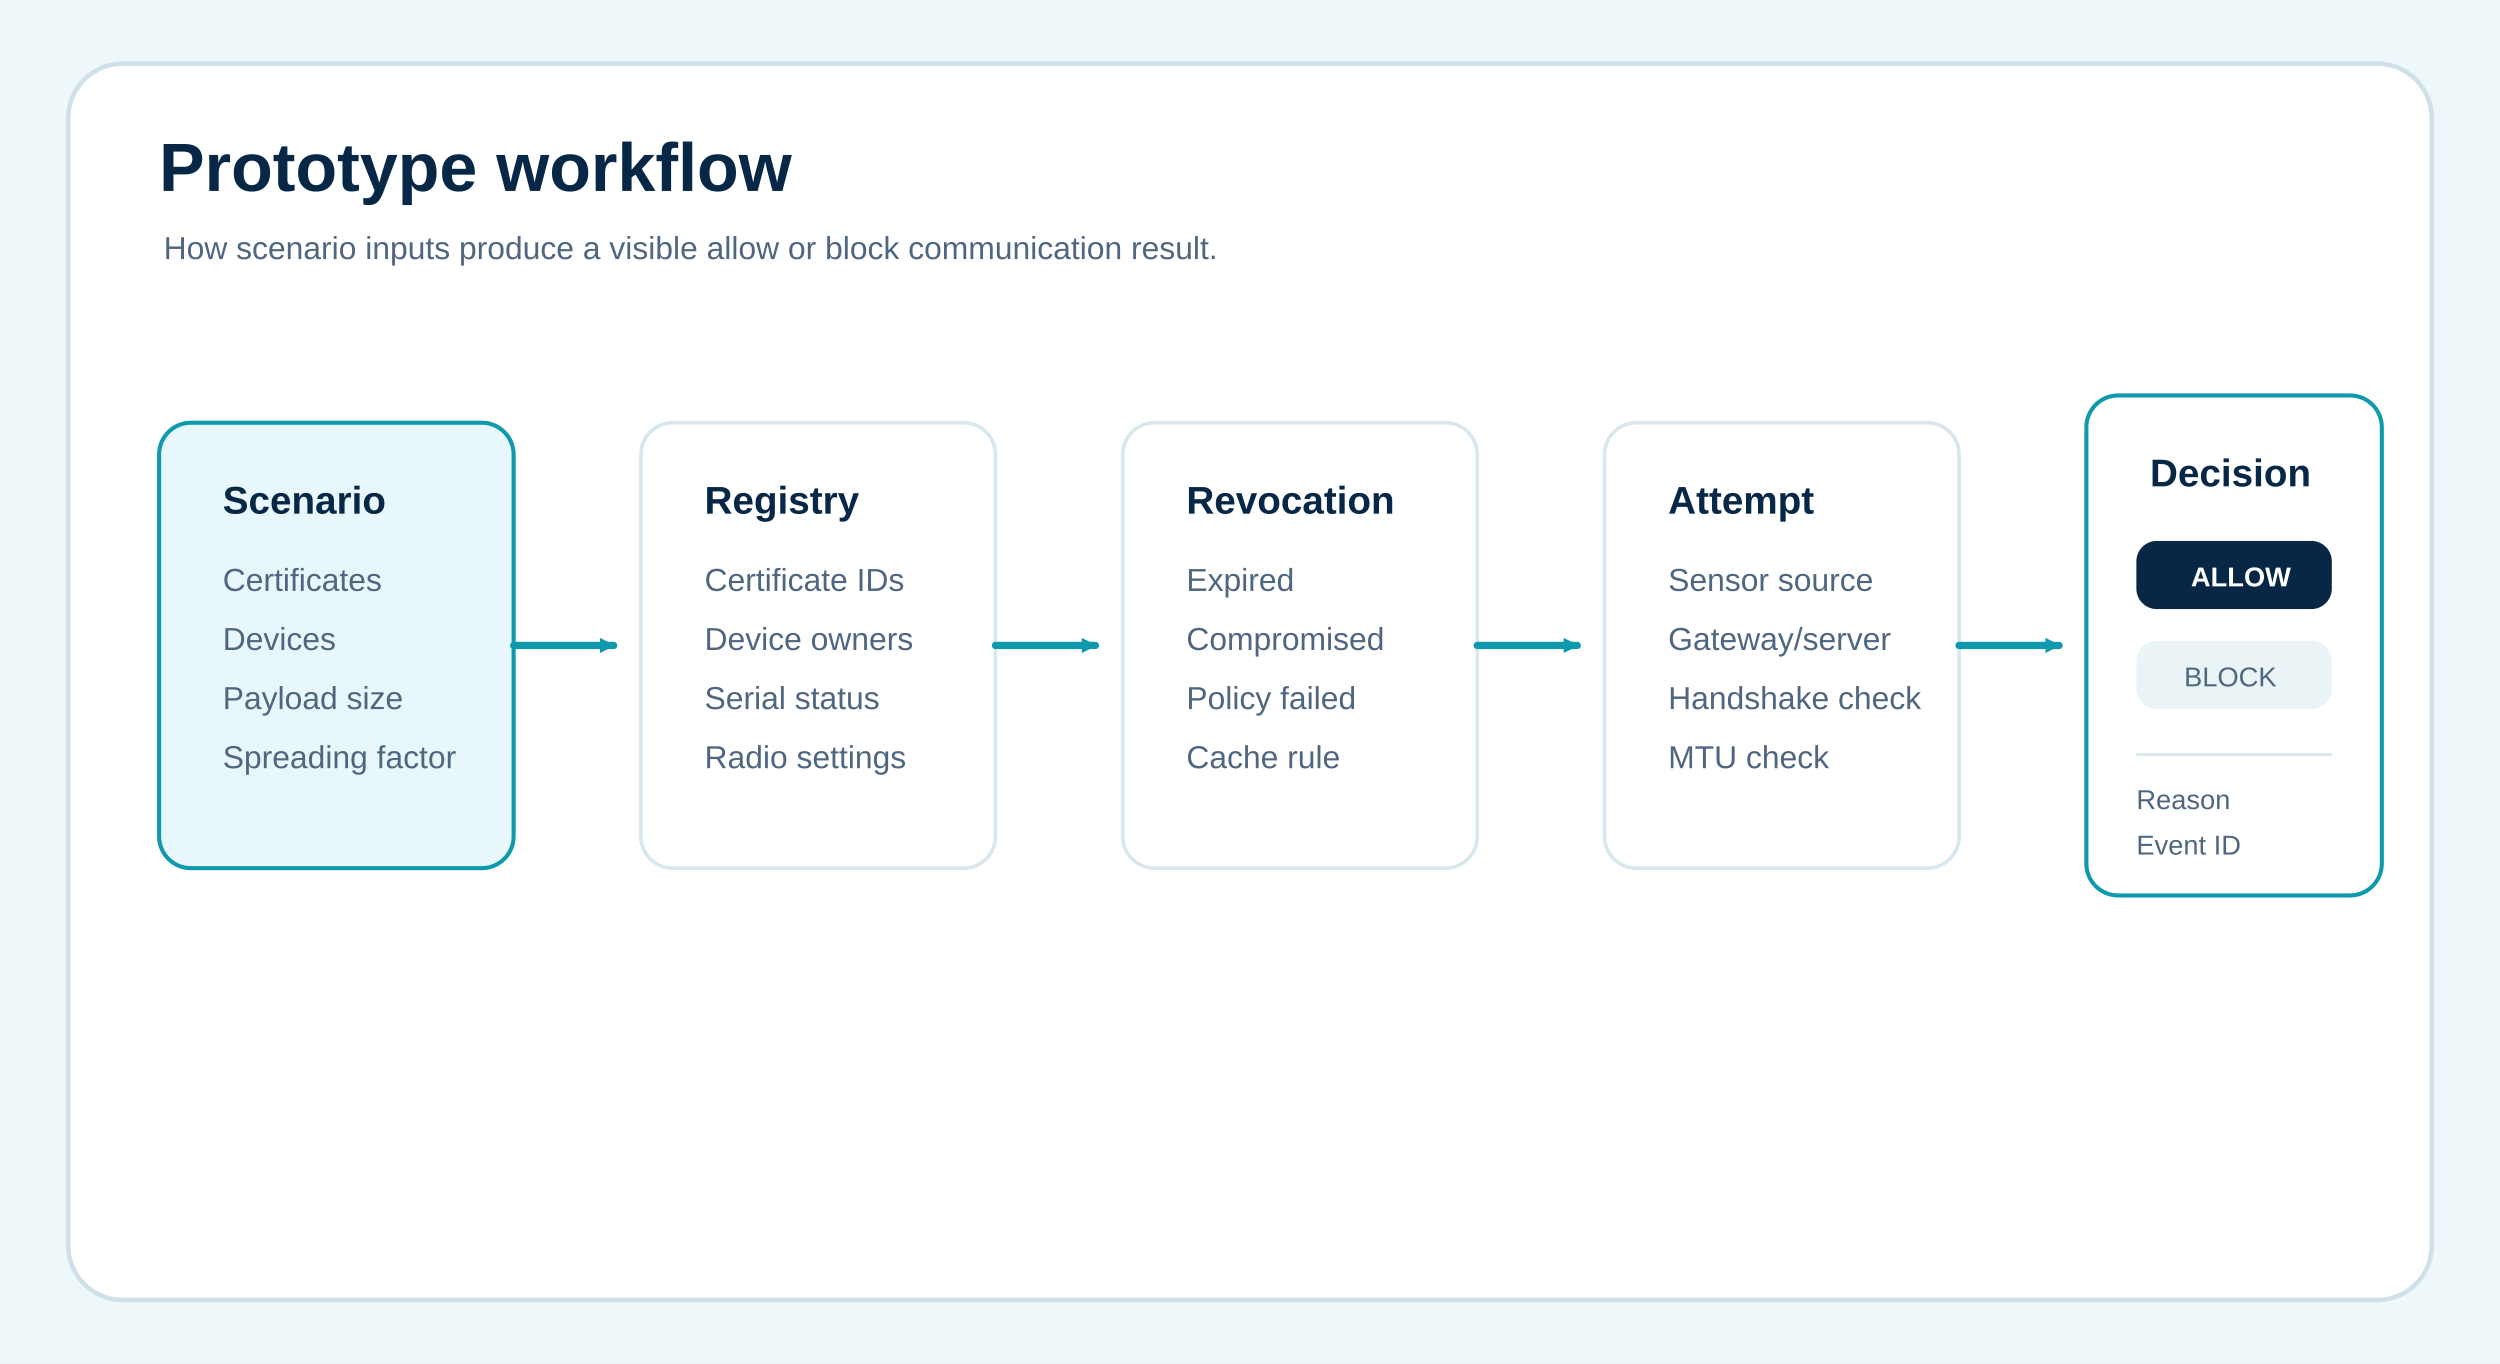
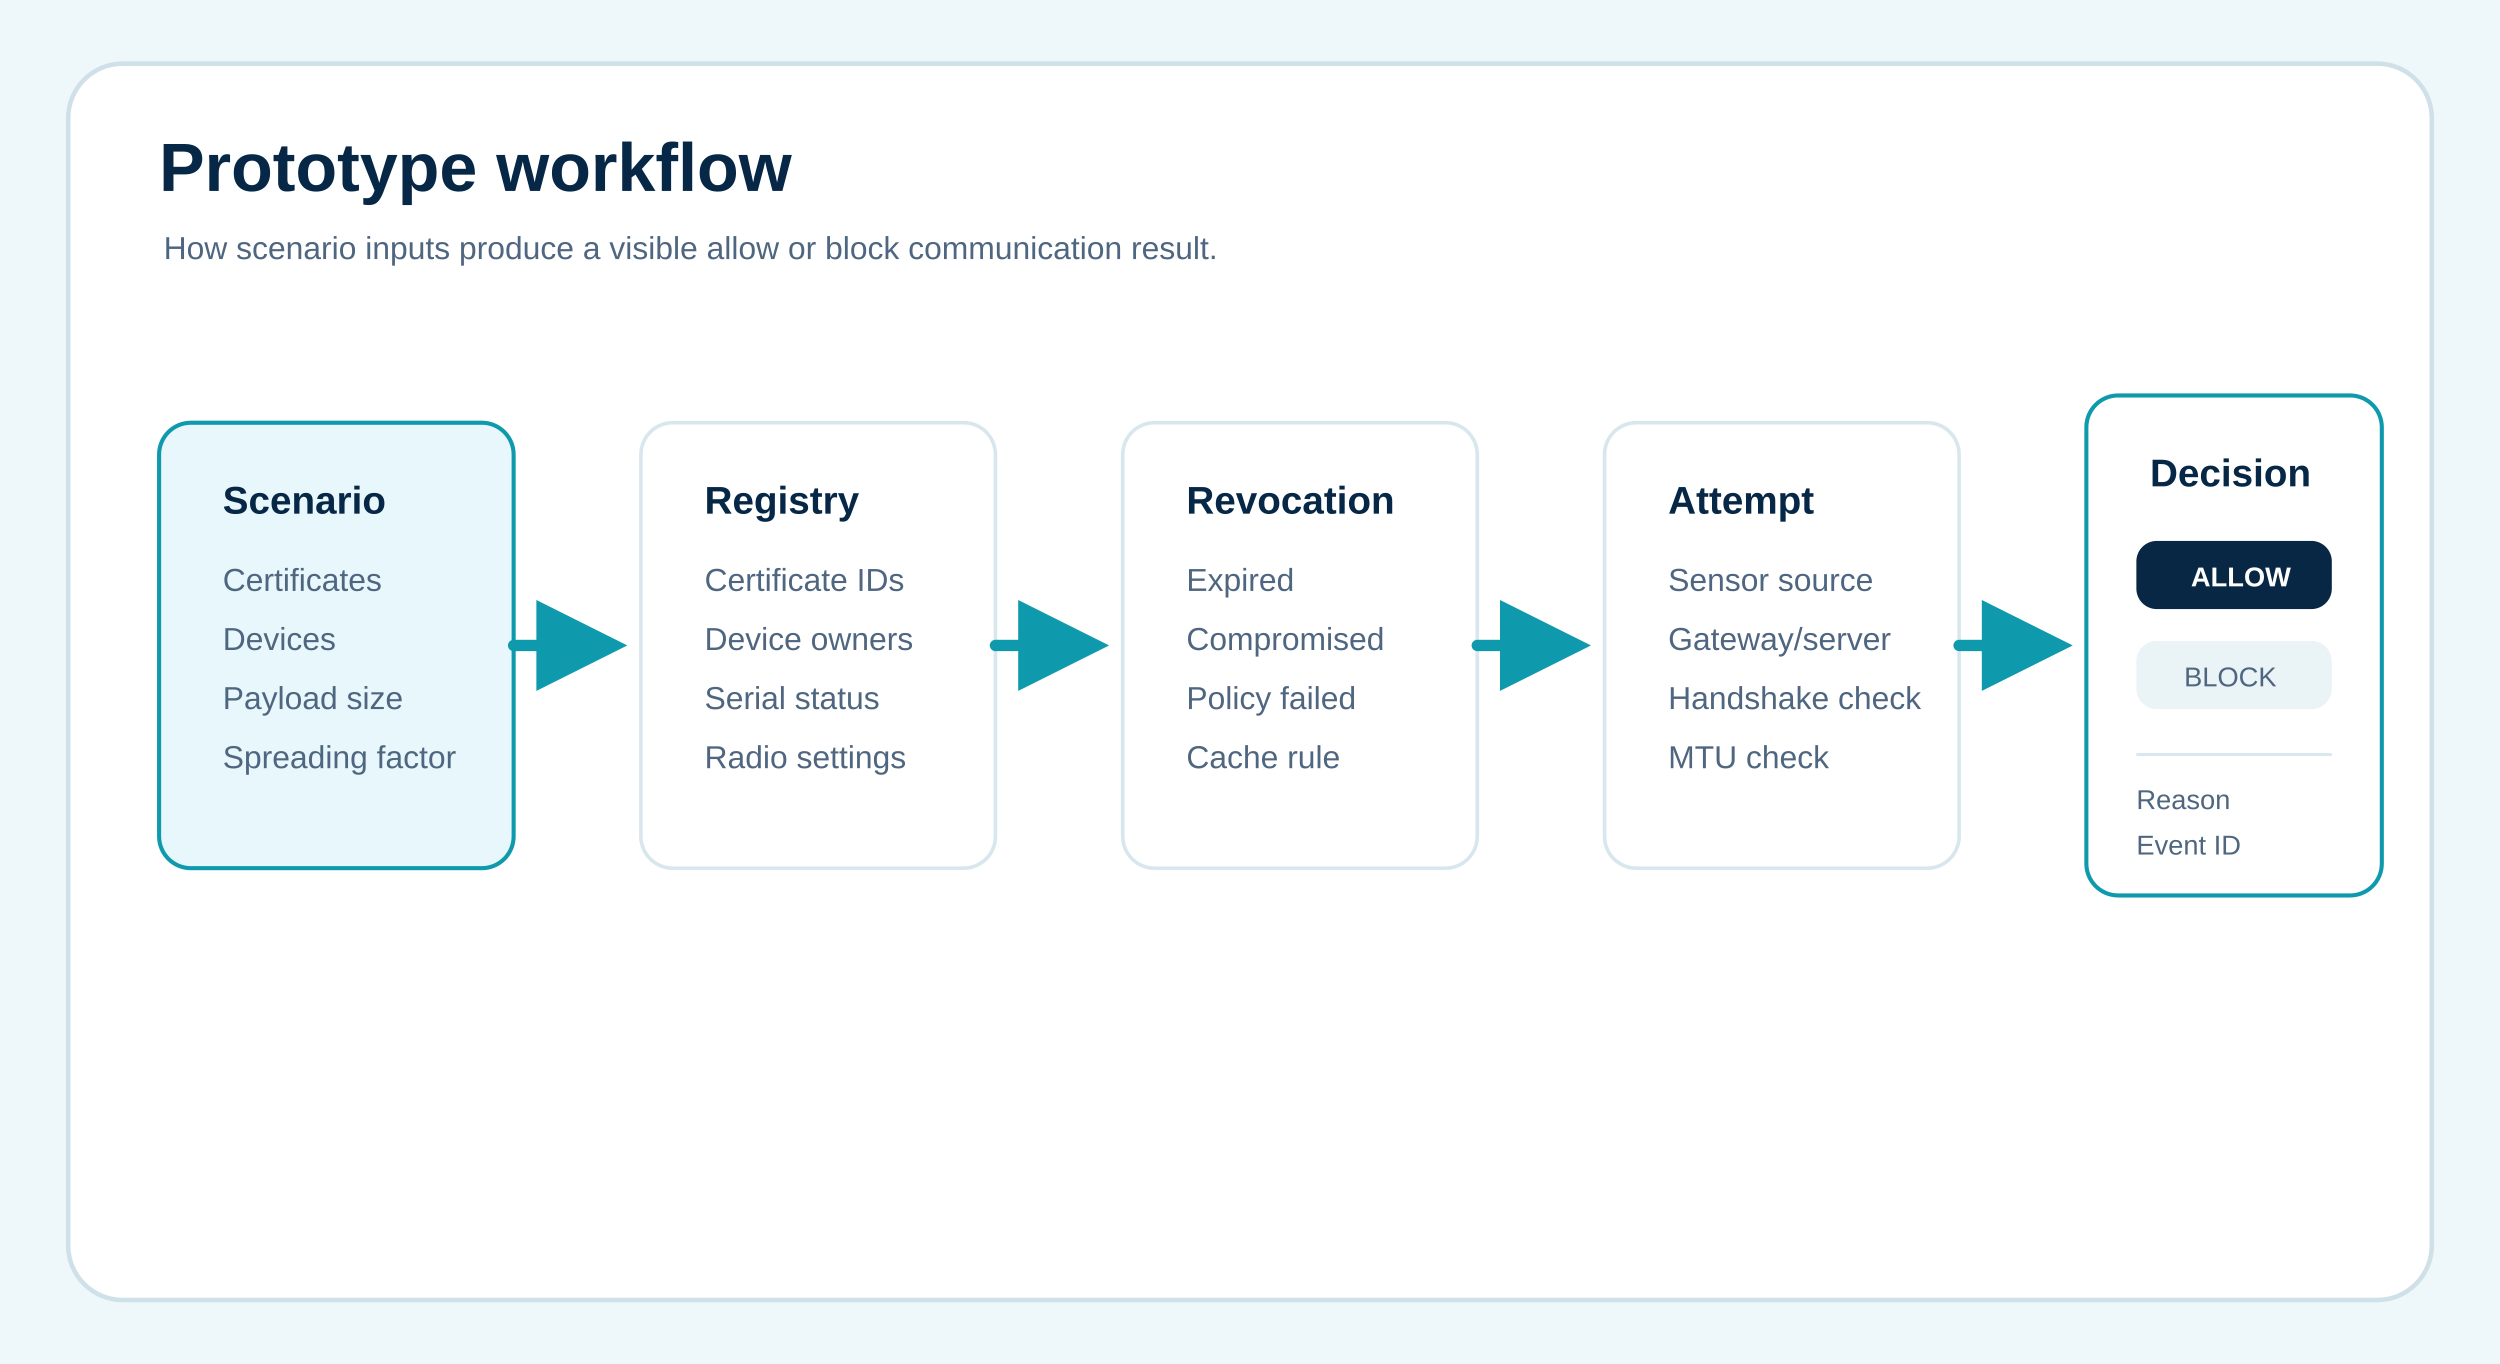
<svg xmlns="http://www.w3.org/2000/svg" viewBox="0 0 1100 600" role="img" aria-labelledby="title desc">
  <defs>
-     <marker id="arrow" viewBox="0 0 12 12" refX="10" refY="6" markerWidth="8" markerHeight="8" orient="auto" markerUnits="userSpaceOnUse">
-       <path d="M1 1L11 6L1 11Z" fill="#0e9aac" />
+     <marker id="arrow" viewBox="0 0 10 10" refX="8.5" refY="5" markerWidth="8" markerHeight="8" orient="auto">
+       <path d="M 0 0 L 10 5 L 0 10 z" fill="#0e9aac" />
    </marker>
    <style>
-       .bg{fill:#eef7fa}.panel{fill:#fff;stroke:#cfe0e8;stroke-width:2}.card{fill:#fff;stroke:#d8e7ee;stroke-width:1.6}.input{fill:#e8f7fb;stroke:#0e9aac;stroke-width:1.8}.result{fill:#fff;stroke:#0e9aac;stroke-width:1.8}.ink{fill:#062746;font-family:Arial,Helvetica,sans-serif;font-weight:700}.muted{fill:#4f6680;font-family:Arial,Helvetica,sans-serif}.title{font-size:30px}.label{font-size:17px}.small{font-size:14px}.tiny{font-size:12px}.line{fill:none;stroke:#0e9aac;stroke-width:3.2;stroke-linecap:round;stroke-linejoin:round;marker-end:url(#arrow)}.pill{fill:#eaf3f6}.dark{fill:#082744}.teal{fill:#0e9aac}.rule{stroke:#d8e7ee;stroke-width:1.3}
+       .bg{fill:#eef7fa}.panel{fill:#fff;stroke:#cfe0e8;stroke-width:2}.card{fill:#fff;stroke:#d8e7ee;stroke-width:1.6}.input{fill:#e8f7fb;stroke:#0e9aac;stroke-width:1.8}.result{fill:#fff;stroke:#0e9aac;stroke-width:1.8}.ink{fill:#062746;font-family:Arial,Helvetica,sans-serif;font-weight:700}.muted{fill:#4f6680;font-family:Arial,Helvetica,sans-serif}.title{font-size:30px}.label{font-size:17px}.small{font-size:14px}.tiny{font-size:12px}.line{fill:none;stroke:#0e9aac;stroke-width:5;stroke-linecap:round;stroke-linejoin:round;marker-end:url(#arrow)}.pill{fill:#eaf3f6}.dark{fill:#082744}.teal{fill:#0e9aac}.rule{stroke:#d8e7ee;stroke-width:1.3}
    </style>
  </defs>
  <rect class="bg" width="1100" height="600" />
  <rect class="panel" x="30" y="28" width="1040" height="544" rx="24" />
  <text class="ink title" x="70" y="84">Prototype workflow</text>
  <text class="muted small" x="72" y="114">How scenario inputs produce a visible allow or block communication result.</text>
  <rect class="input" x="70" y="186" width="156" height="196" rx="14" />
  <text class="ink label" x="98" y="226">Scenario</text>
  <text class="muted small" x="98" y="260">Certificates</text>
  <text class="muted small" x="98" y="286">Devices</text>
  <text class="muted small" x="98" y="312">Payload size</text>
  <text class="muted small" x="98" y="338">Spreading factor</text>
  <path class="line" d="M226 284H270" />
  <rect class="card" x="282" y="186" width="156" height="196" rx="14" />
  <text class="ink label" x="310" y="226">Registry</text>
  <text class="muted small" x="310" y="260">Certificate IDs</text>
  <text class="muted small" x="310" y="286">Device owners</text>
  <text class="muted small" x="310" y="312">Serial status</text>
  <text class="muted small" x="310" y="338">Radio settings</text>
  <path class="line" d="M438 284H482" />
  <rect class="card" x="494" y="186" width="156" height="196" rx="14" />
  <text class="ink label" x="522" y="226">Revocation</text>
  <text class="muted small" x="522" y="260">Expired</text>
  <text class="muted small" x="522" y="286">Compromised</text>
  <text class="muted small" x="522" y="312">Policy failed</text>
  <text class="muted small" x="522" y="338">Cache rule</text>
  <path class="line" d="M650 284H694" />
  <rect class="card" x="706" y="186" width="156" height="196" rx="14" />
  <text class="ink label" x="734" y="226">Attempt</text>
  <text class="muted small" x="734" y="260">Sensor source</text>
  <text class="muted small" x="734" y="286">Gateway/server</text>
  <text class="muted small" x="734" y="312">Handshake check</text>
  <text class="muted small" x="734" y="338">MTU check</text>
  <path class="line" d="M862 284H906" />
  <rect class="result" x="918" y="174" width="130" height="220" rx="14" />
  <text class="ink label" x="946" y="214">Decision</text>
  <rect class="dark" x="940" y="238" width="86" height="30" rx="9" />
  <text fill="#fff" font-family="Arial,Helvetica,sans-serif" font-size="12" font-weight="700" x="964" y="258">ALLOW</text>
  <rect class="pill" x="940" y="282" width="86" height="30" rx="9" />
  <text class="muted tiny" x="961" y="302">BLOCK</text>
  <path class="rule" d="M940 332H1026" />
  <text class="muted tiny" x="940" y="356">Reason</text>
  <text class="muted tiny" x="940" y="376">Event ID</text>
</svg>
